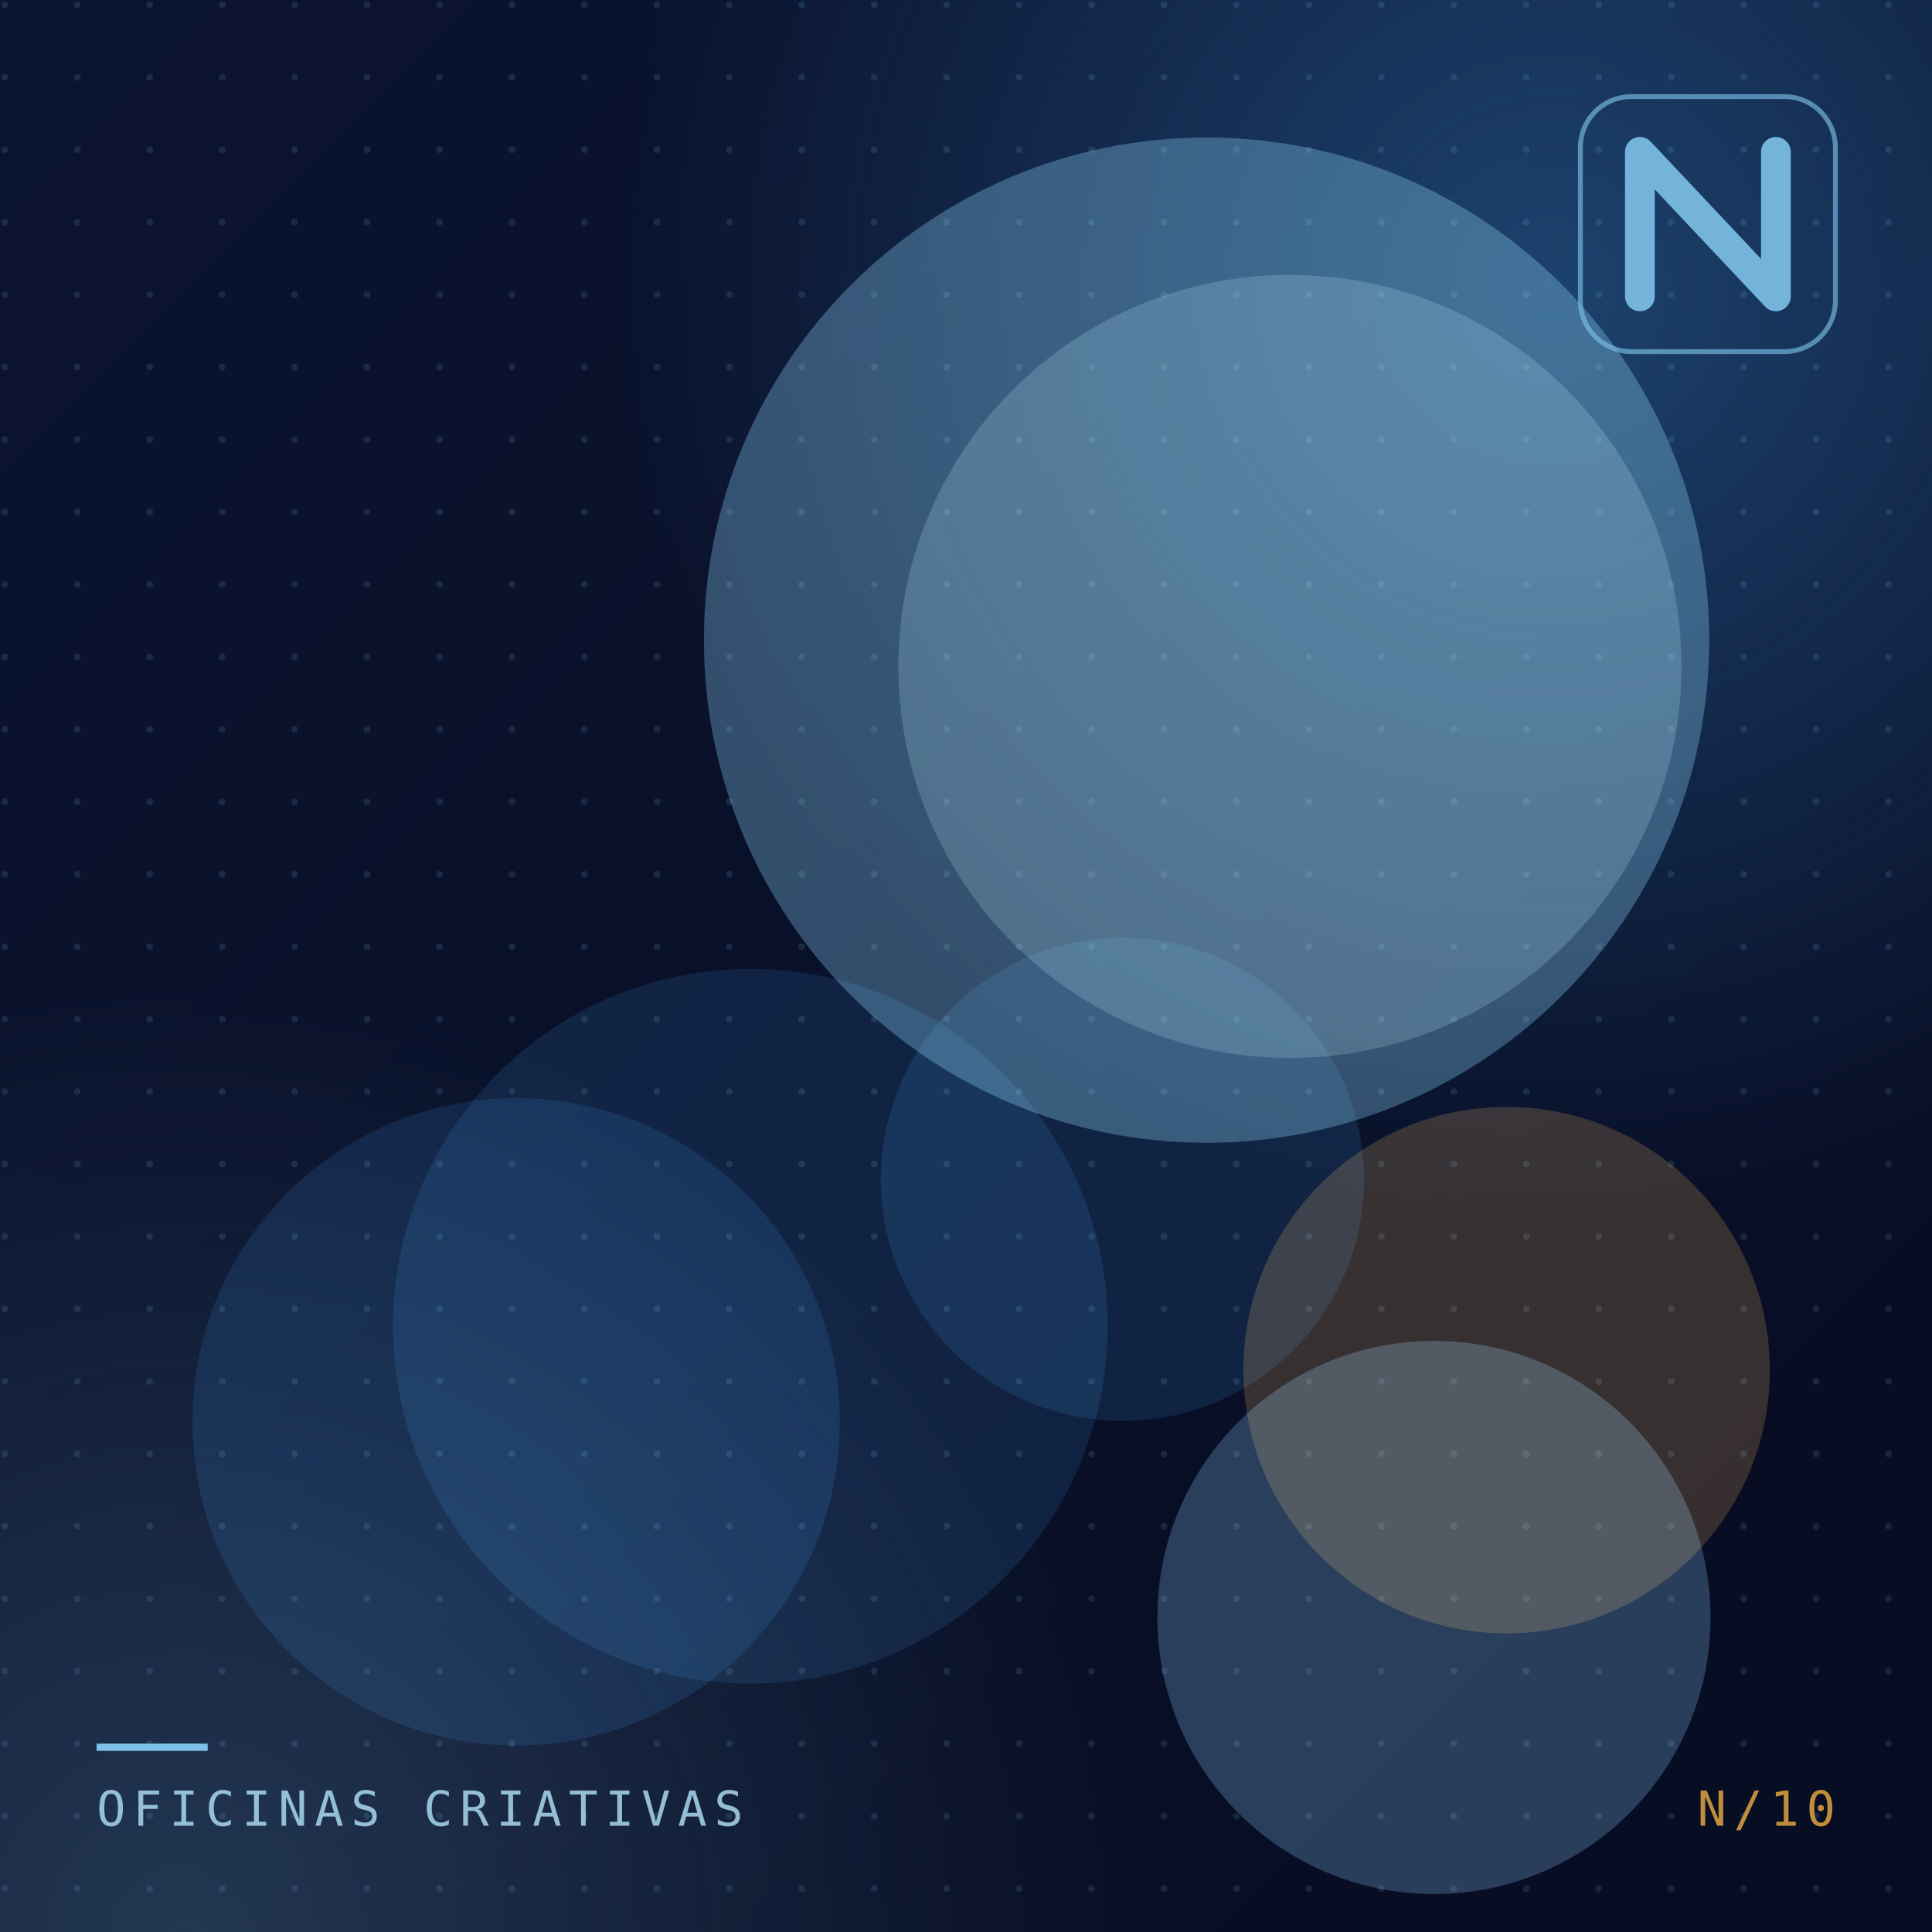
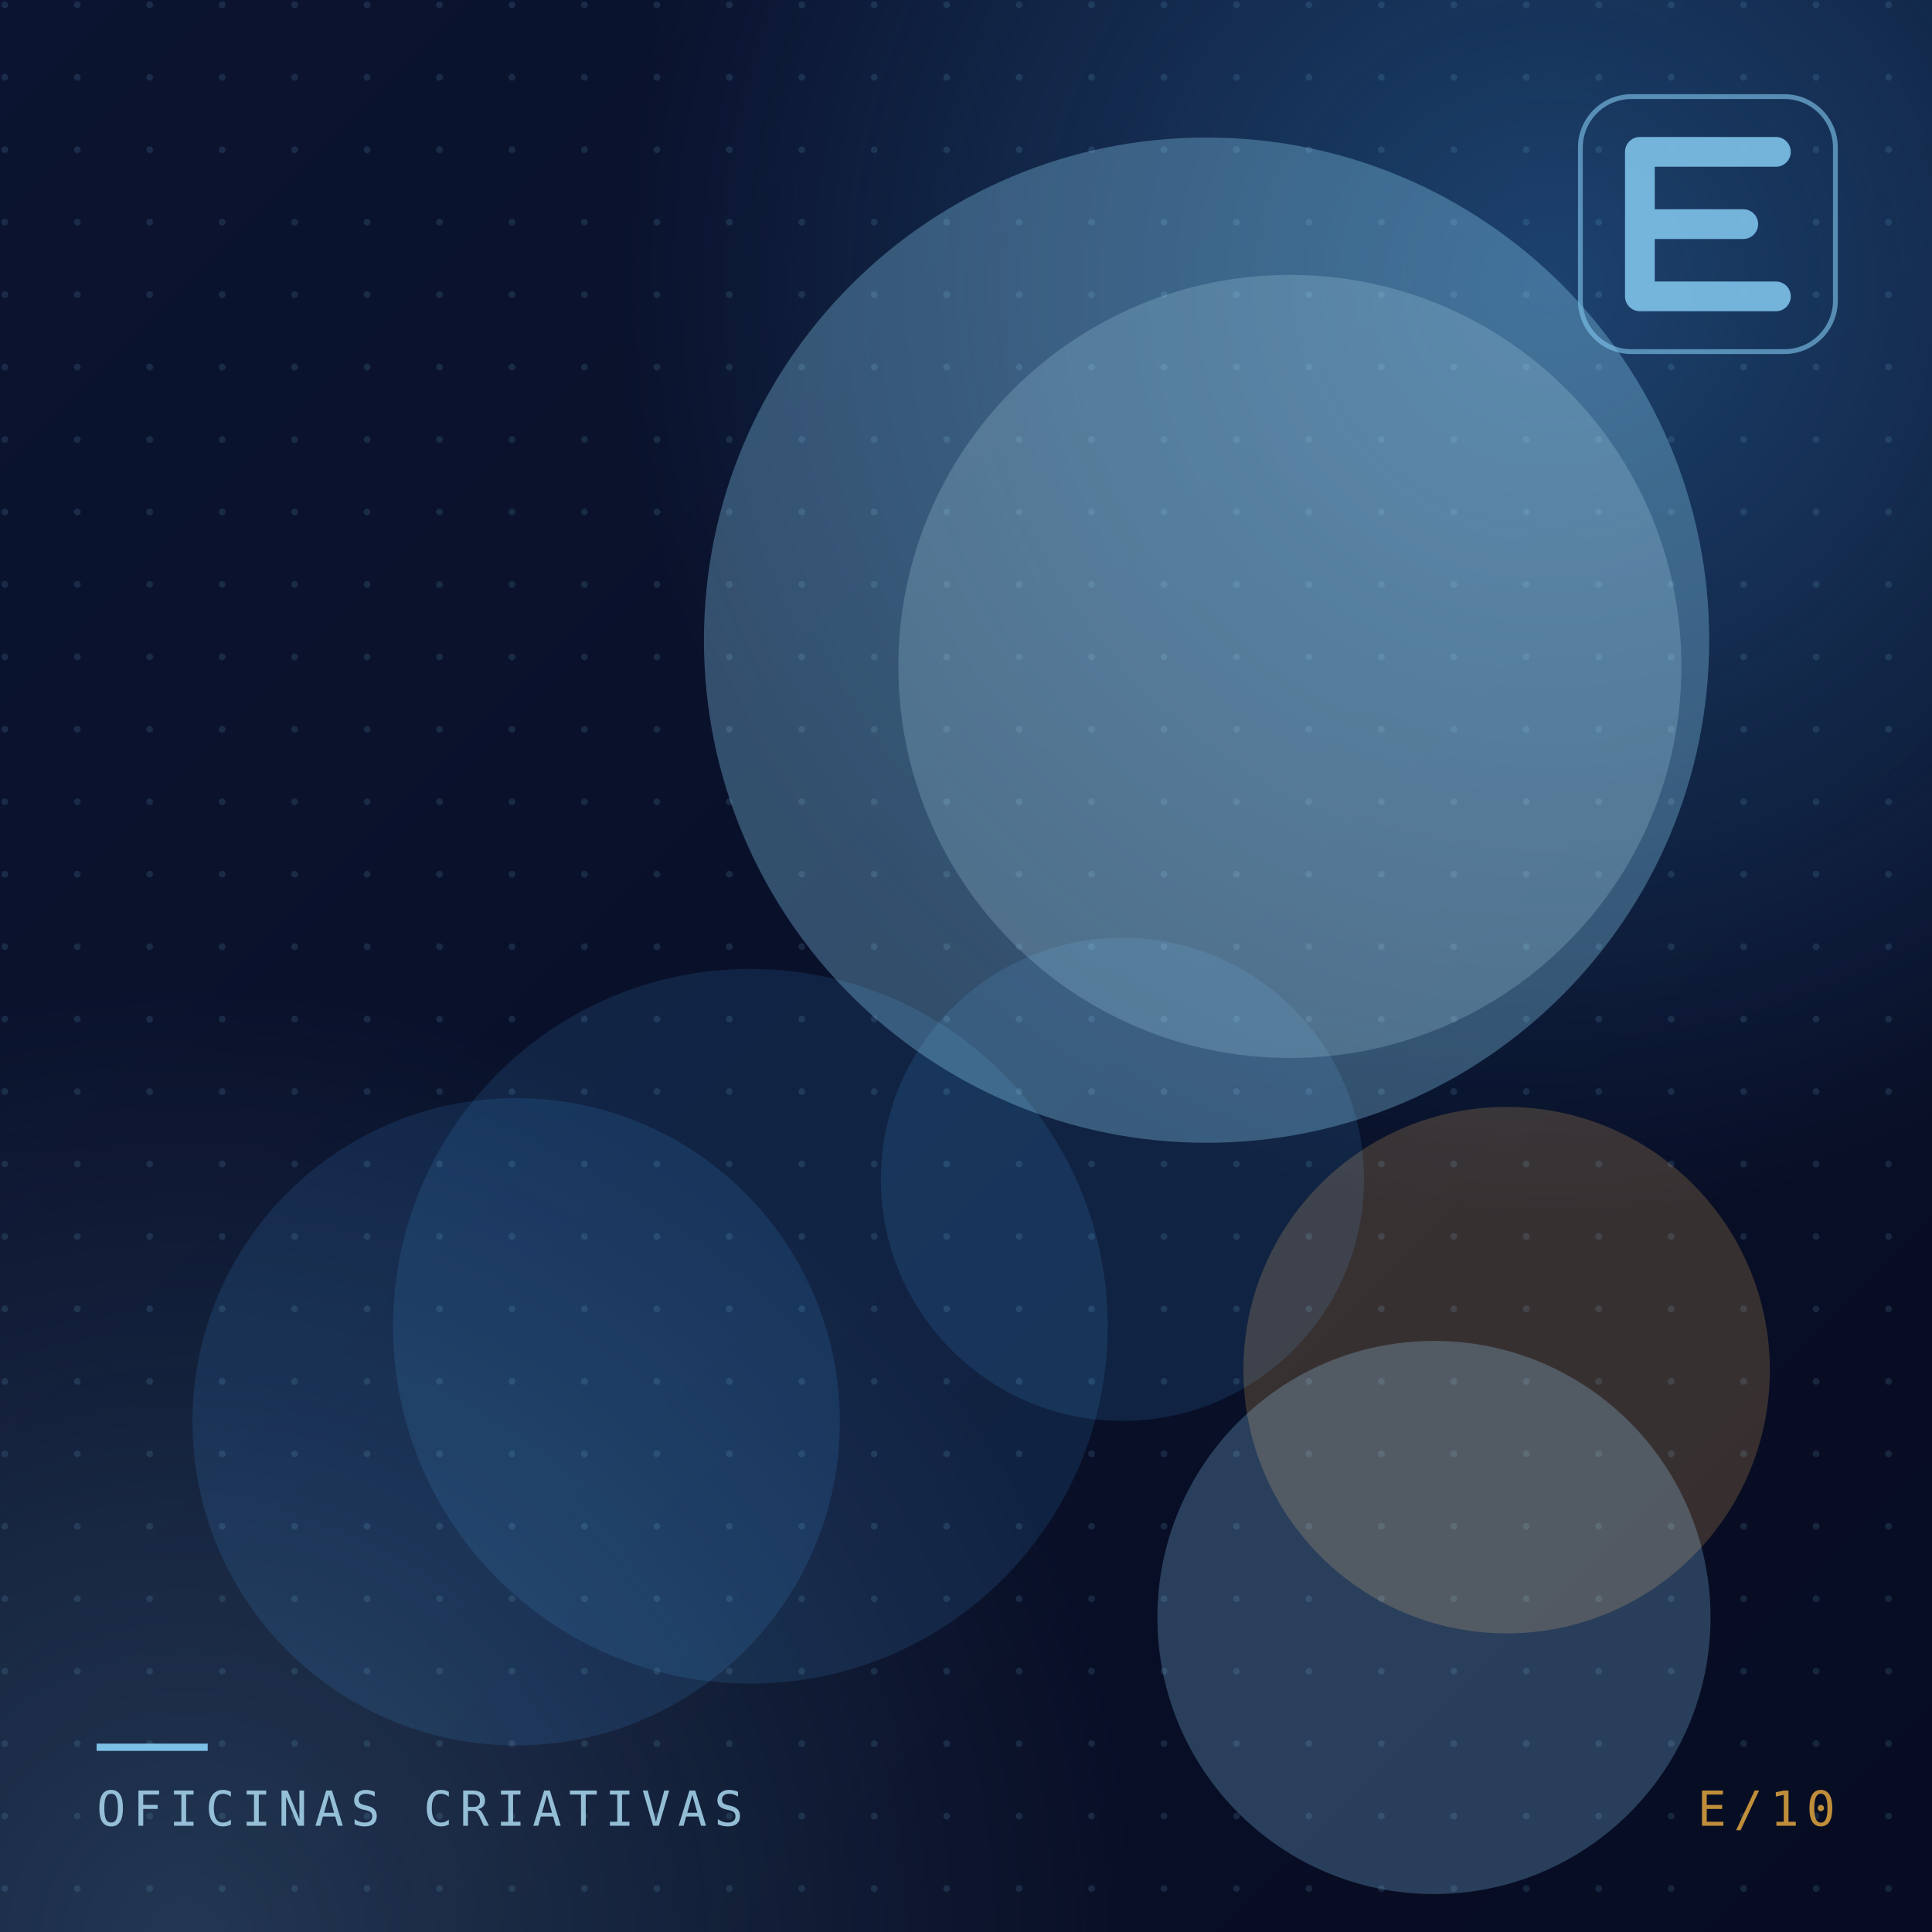
<svg xmlns="http://www.w3.org/2000/svg" viewBox="0 0 800 800" width="800" height="800" role="img" aria-label="oficinas criativas">
  <defs>
    <linearGradient id="bg9" x1="0" y1="0" x2="1" y2="1">
      <stop offset="0" stop-color="#0b1430" />
      <stop offset="1" stop-color="#070c22" />
    </linearGradient>
    <radialGradient id="glow9" cx="0.8" cy="0.15" r="0.8">
      <stop offset="0" stop-color="#2c6ba6" stop-opacity="0.55" />
      <stop offset="0.6" stop-color="#2c6ba6" stop-opacity="0" />
    </radialGradient>
    <radialGradient id="glow29" cx="0.1" cy="1" r="0.7">
      <stop offset="0" stop-color="#7ec1e8" stop-opacity="0.22" />
      <stop offset="0.7" stop-color="#7ec1e8" stop-opacity="0" />
    </radialGradient>
    <pattern id="dots9" width="30" height="30" patternUnits="userSpaceOnUse">
      <circle cx="2" cy="2" r="1.4" fill="#7ec1e8" fill-opacity="0.14" />
    </pattern>
  </defs>
  <rect width="800" height="800" fill="url(#bg9)" />
  <rect width="800" height="800" fill="url(#glow9)" />
  <rect width="800" height="800" fill="url(#glow29)" />
  <rect width="800" height="800" fill="url(#dots9)" />
  <circle cx="593.767" cy="669.762" r="114.519" fill="#7ec1e8" fill-opacity="0.271" style="mix-blend-mode:screen" />
  <circle cx="464.781" cy="488.347" r="100.031" fill="#2c6ba6" fill-opacity="0.198" style="mix-blend-mode:screen" />
  <circle cx="623.861" cy="567.345" r="108.999" fill="#e0a53e" fill-opacity="0.221" style="mix-blend-mode:screen" />
  <circle cx="213.722" cy="588.729" r="134.017" fill="#1a4a79" fill-opacity="0.278" style="mix-blend-mode:screen" />
  <circle cx="534.119" cy="275.956" r="162.122" fill="#a9d8f0" fill-opacity="0.21" style="mix-blend-mode:screen" />
  <circle cx="499.618" cy="265.077" r="208.128" fill="#7ec1e8" fill-opacity="0.342" style="mix-blend-mode:screen" />
  <circle cx="310.714" cy="549.177" r="147.96" fill="#2c6ba6" fill-opacity="0.188" style="mix-blend-mode:screen" />
  <g transform="translate(654.4,40)" opacity="0.9">
    <rect width="105.6" height="105.6" rx="21.12" fill="none" stroke="#7ec1e8" stroke-width="2" stroke-opacity="0.7" />
-     <path d="M 24.64 82.72 V 22.88 L 80.96 82.72 V 22.88" fill="none" stroke="#7ec1e8" stroke-width="12.32" stroke-linecap="round" stroke-linejoin="round" />
+     <path d="M 80.96 22.88 H 24.64 V 82.72 H 80.96 M 24.64 52.8 H 67.44" fill="none" stroke="#7ec1e8" stroke-width="12.32" stroke-linecap="round" stroke-linejoin="round" />
  </g>
  <g font-family="'Space Mono', Consolas, monospace" fill="#a9d8f0" opacity="0.85">
    <text x="40" y="756" font-size="20" letter-spacing="3">OFICINAS CRIATIVAS</text>
-     <text x="760" y="756" font-size="20" letter-spacing="3" text-anchor="end" fill="#e0a53e">N/10</text>
+     <text x="760" y="756" font-size="20" letter-spacing="3" text-anchor="end" fill="#e0a53e">E/10</text>
  </g>
  <rect x="40" y="722" width="46" height="3" fill="#7ec1e8" />
</svg>
